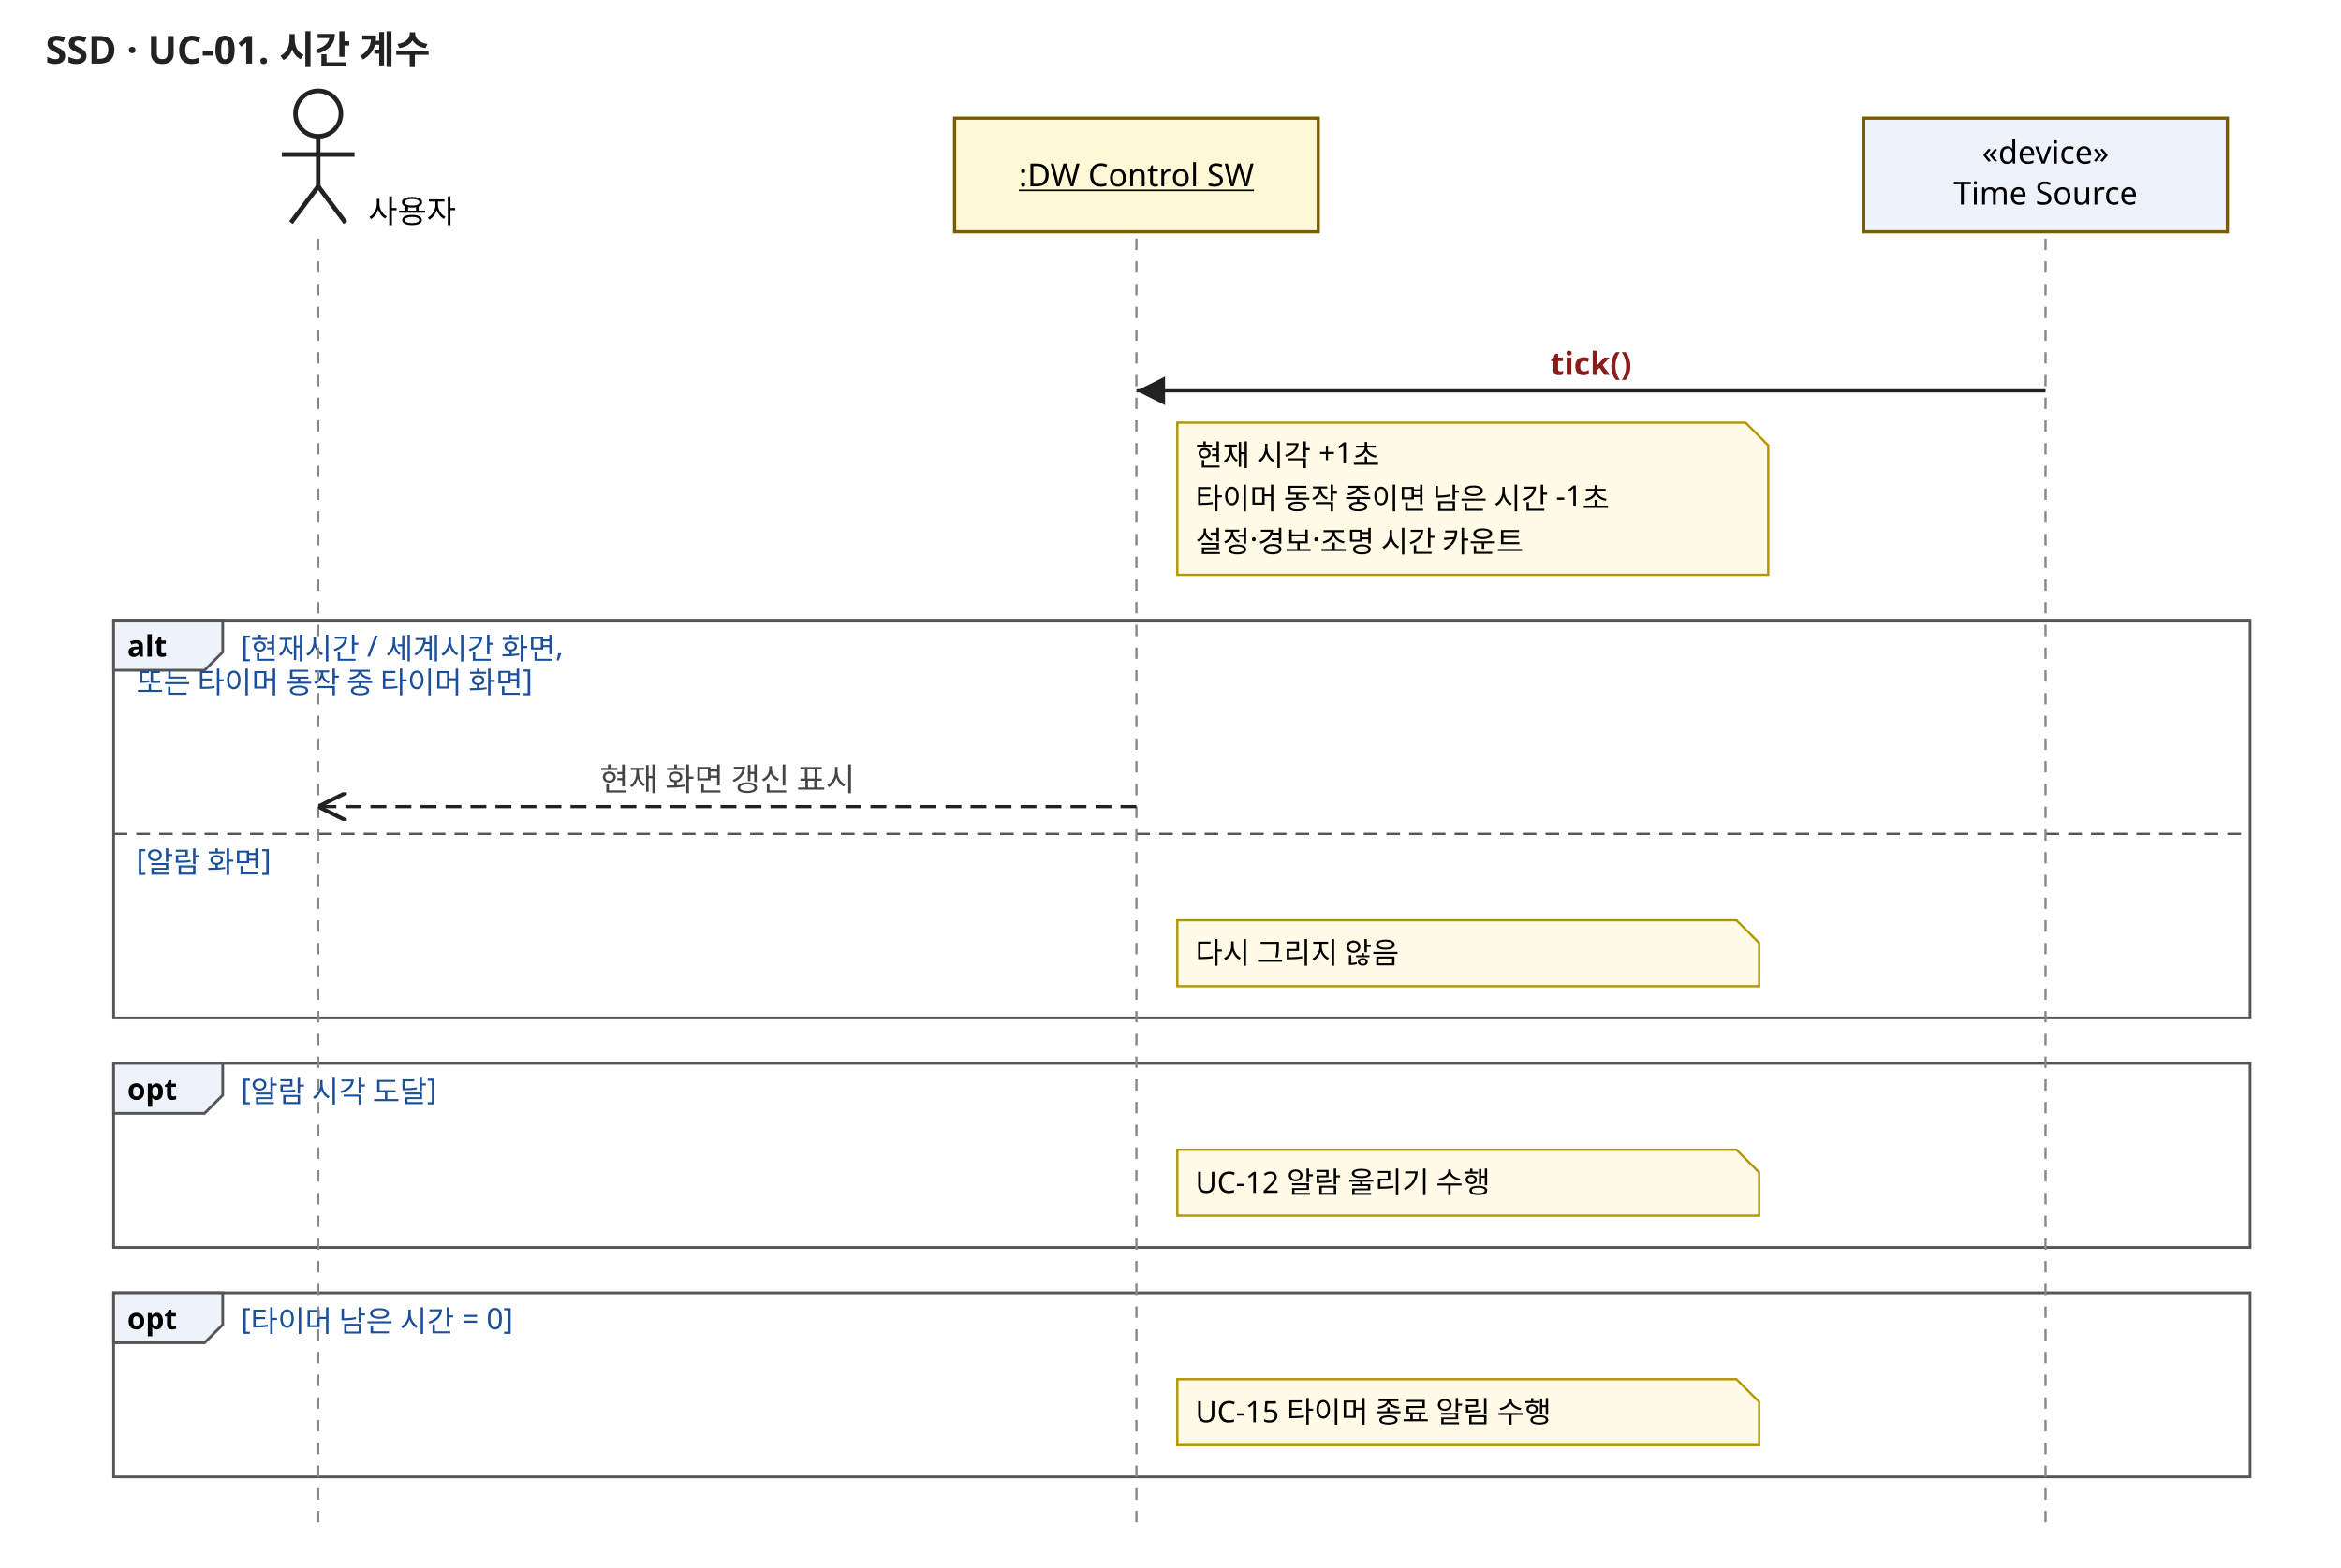
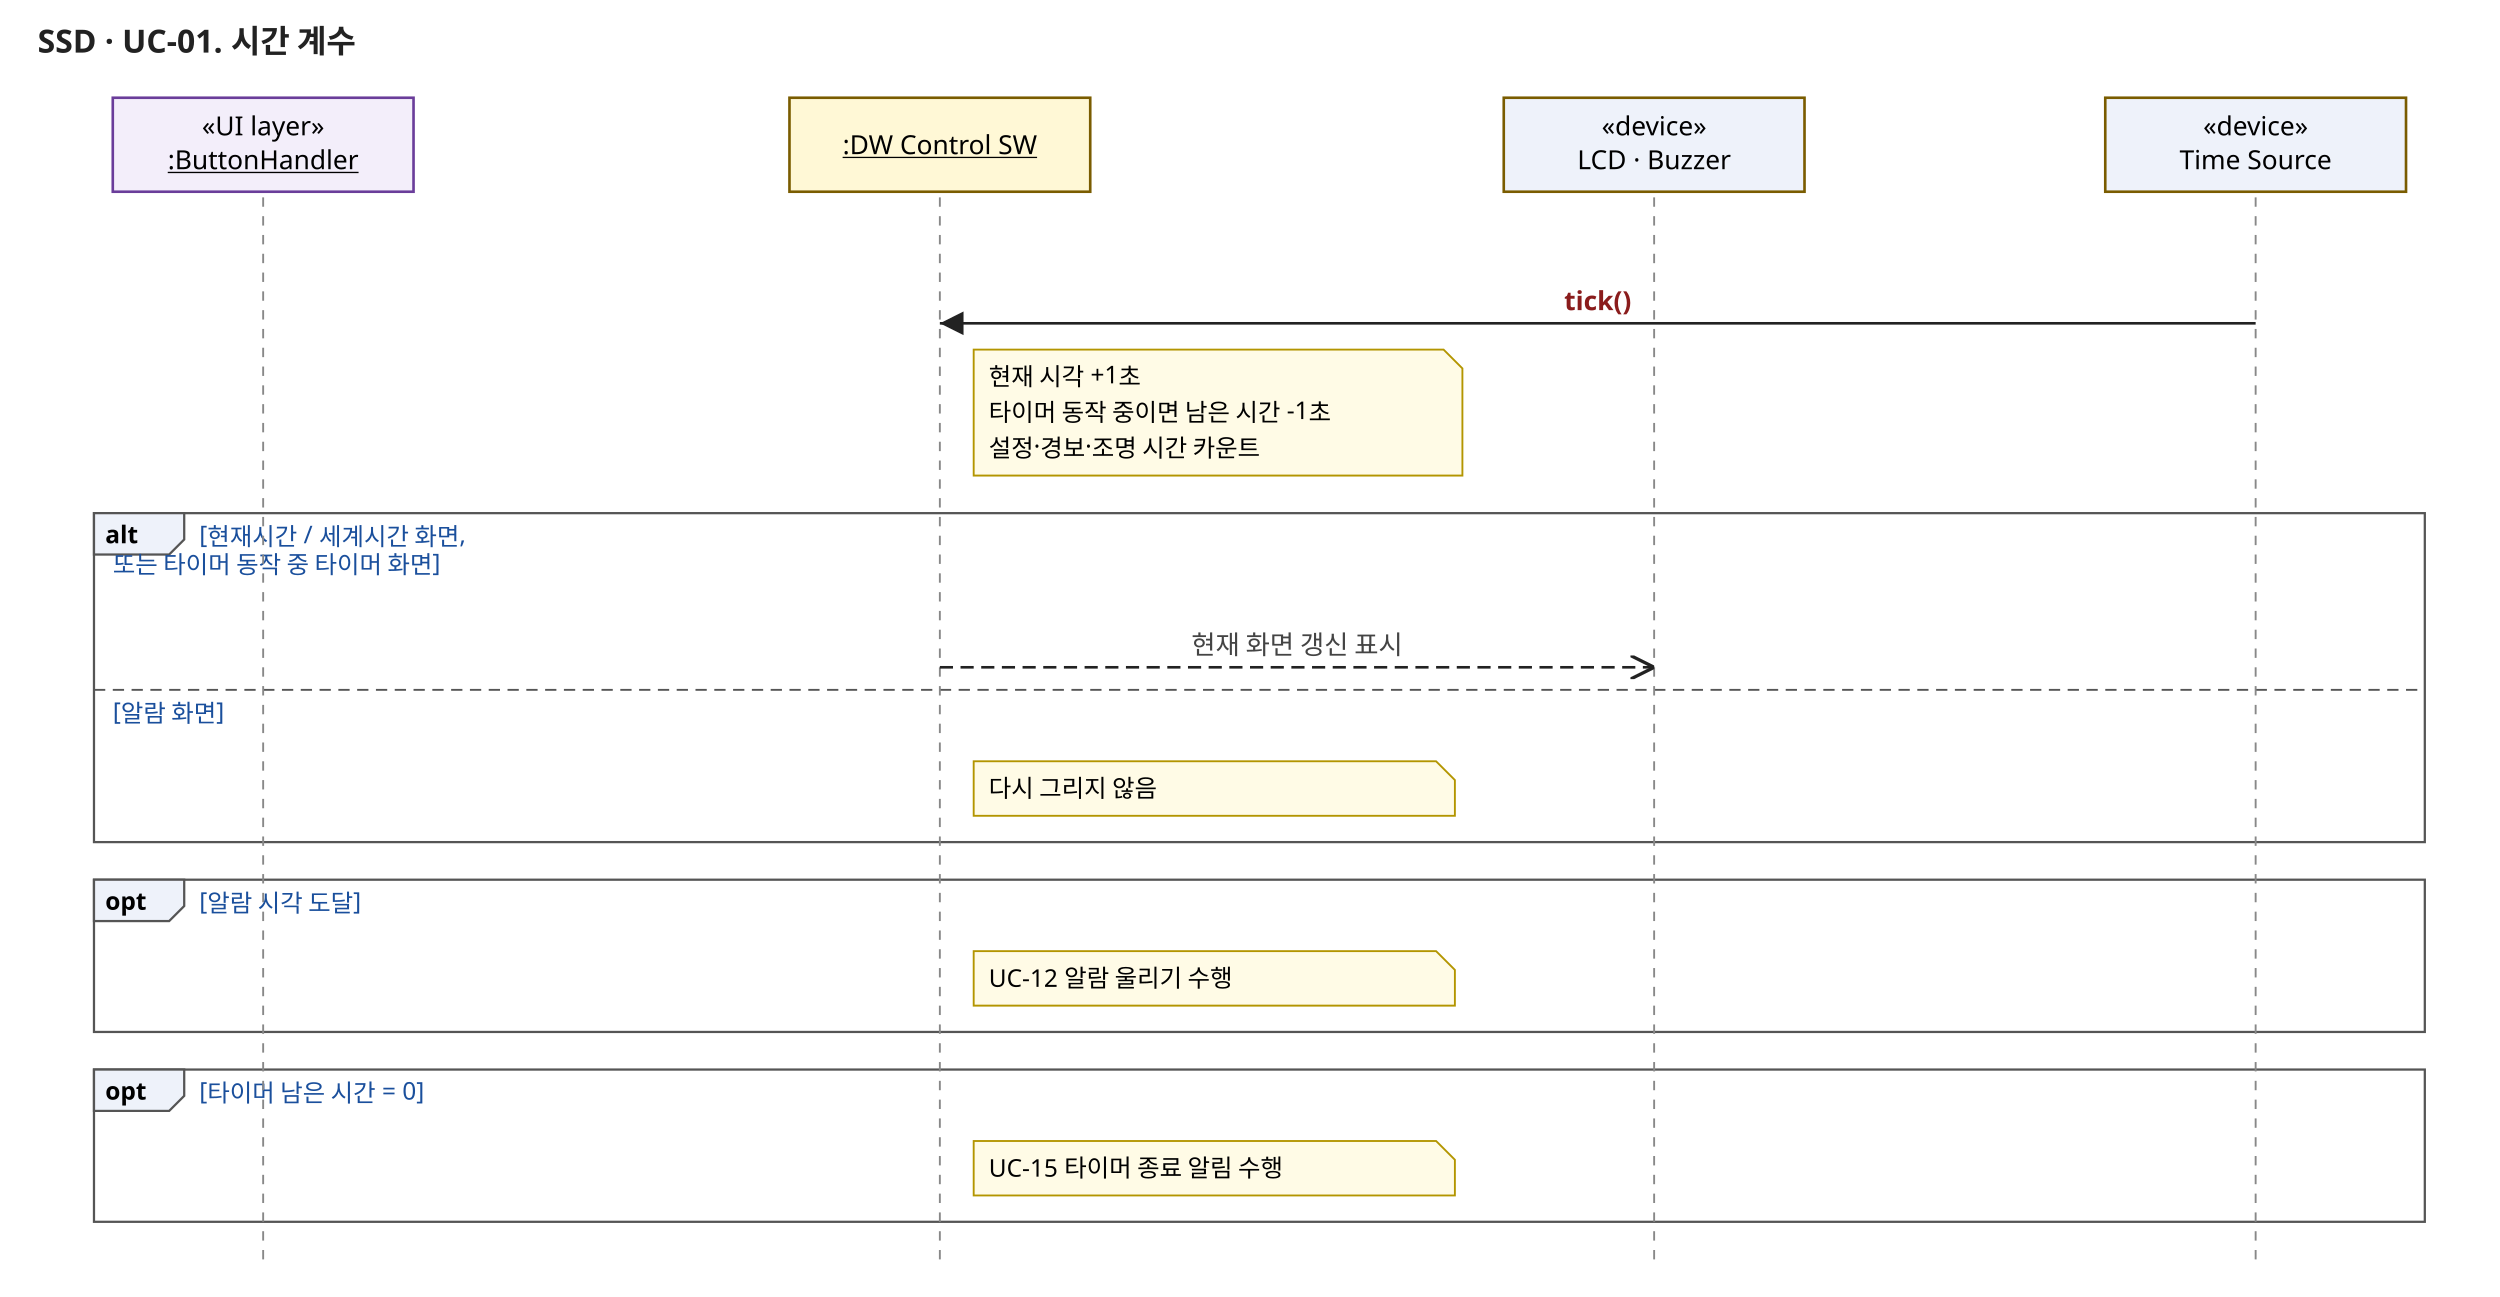
- <svg xmlns="http://www.w3.org/2000/svg" width="1030" height="690" viewBox="0 0 1030 690" font-family="Malgun Gothic, Apple SD Gothic Neo, Noto Sans KR, WenQuanYi Zen Hei, sans-serif">
+ <svg xmlns="http://www.w3.org/2000/svg" width="1330" height="690" viewBox="0 0 1330 690" font-family="Malgun Gothic, Apple SD Gothic Neo, Noto Sans KR, WenQuanYi Zen Hei, sans-serif">
  <defs>
    <marker id="fill" viewBox="0 0 10 10" refX="10" refY="5" markerWidth="9" markerHeight="9" orient="auto">
      <path d="M0,0 L10,5 L0,10 z" fill="#222" />
    </marker>
    <marker id="open" viewBox="0 0 10 10" refX="10" refY="5" markerWidth="9" markerHeight="9" orient="auto">
      <path d="M0,0 L10,5 L0,10" fill="none" stroke="#222" stroke-width="1.4" />
    </marker>
  </defs>
-   <rect width="1030" height="690" fill="#fff" />
+   <rect width="1330" height="690" fill="#fff" />
  <text x="20" y="28" font-size="17" font-weight="bold" fill="#222">SSD · UC-01. 시간 계수</text>
-   <rect x="50" y="273" width="940" height="175" fill="none" stroke="#555" stroke-width="1.2" />
+   <rect x="50" y="273" width="1240" height="175" fill="none" stroke="#555" stroke-width="1.2" />
  <path d="M50,273 h48 v14 l-8,8 h-40 z" fill="#eef2fa" stroke="#555" stroke-width="1.2" />
  <text x="56" y="289" font-size="13" font-weight="bold">alt</text>
  <text x="106" y="289" font-size="13" fill="#1a4f9c">[현재시간 / 세계시간 화면,</text>
  <text x="60" y="305" font-size="13" fill="#1a4f9c">또는 타이머 동작 중 타이머 화면]</text>
-   <line x1="50" y1="367" x2="990" y2="367" stroke="#555" stroke-dasharray="6 4" />
+   <line x1="50" y1="367" x2="1290" y2="367" stroke="#555" stroke-dasharray="6 4" />
  <text x="60" y="383" font-size="13" fill="#1a4f9c">[알람 화면]</text>
-   <rect x="50" y="468" width="940" height="81" fill="none" stroke="#555" stroke-width="1.2" />
+   <rect x="50" y="468" width="1240" height="81" fill="none" stroke="#555" stroke-width="1.2" />
  <path d="M50,468 h48 v14 l-8,8 h-40 z" fill="#eef2fa" stroke="#555" stroke-width="1.2" />
  <text x="56" y="484" font-size="13" font-weight="bold">opt</text>
  <text x="106" y="484" font-size="13" fill="#1a4f9c">[알람 시각 도달]</text>
-   <rect x="50" y="569" width="940" height="81" fill="none" stroke="#555" stroke-width="1.2" />
+   <rect x="50" y="569" width="1240" height="81" fill="none" stroke="#555" stroke-width="1.2" />
  <path d="M50,569 h48 v14 l-8,8 h-40 z" fill="#eef2fa" stroke="#555" stroke-width="1.2" />
  <text x="56" y="585" font-size="13" font-weight="bold">opt</text>
  <text x="106" y="585" font-size="13" fill="#1a4f9c">[타이머 남은 시간 = 0]</text>
  <line x1="140" y1="105" x2="140" y2="670" stroke="#888" stroke-dasharray="5 5" />
-   <g stroke="#222" stroke-width="2" fill="none">
-     <circle cx="140" cy="50" r="10" />
-     <line x1="140" y1="60" x2="140" y2="82" />
-     <line x1="124" y1="68" x2="156" y2="68" />
-     <line x1="140" y1="82" x2="128" y2="98" />
-     <line x1="140" y1="82" x2="152" y2="98" />
-   </g>
-   <text x="162" y="98" font-size="14">사용자</text>
+   <rect x="60" y="52" width="160" height="50" fill="#f3eefa" stroke="#6a3d9a" stroke-width="1.4" />
+   <text x="140" y="72" text-anchor="middle" font-size="14">«UI layer»</text>
+   <text x="140" y="90" text-anchor="middle" font-size="14" text-decoration="underline">:ButtonHandler</text>
  <line x1="500" y1="105" x2="500" y2="670" stroke="#888" stroke-dasharray="5 5" />
  <rect x="420" y="52" width="160" height="50" fill="#fff8d6" stroke="#7a5c00" stroke-width="1.4" />
  <text x="500" y="82" text-anchor="middle" font-size="14" text-decoration="underline">:DW Control SW</text>
-   <line x1="900" y1="105" x2="900" y2="670" stroke="#888" stroke-dasharray="5 5" />
-   <rect x="820" y="52" width="160" height="50" fill="#eef2fa" stroke="#7a5c00" stroke-width="1.4" />
-   <text x="900" y="72" text-anchor="middle" font-size="14">«device»</text>
-   <text x="900" y="90" text-anchor="middle" font-size="14">Time Source</text>
-   <line x1="900" y1="172" x2="500" y2="172" stroke="#222" stroke-width="1.4" marker-end="url(#fill)" />
-   <text x="700.0" y="165" text-anchor="middle" font-size="14" font-weight="bold" fill="#8a1c1c">tick()</text>
+   <line x1="880" y1="105" x2="880" y2="670" stroke="#888" stroke-dasharray="5 5" />
+   <rect x="800" y="52" width="160" height="50" fill="#eef2fa" stroke="#7a5c00" stroke-width="1.4" />
+   <text x="880" y="72" text-anchor="middle" font-size="14">«device»</text>
+   <text x="880" y="90" text-anchor="middle" font-size="14">LCD · Buzzer</text>
+   <line x1="1200" y1="105" x2="1200" y2="670" stroke="#888" stroke-dasharray="5 5" />
+   <rect x="1120" y="52" width="160" height="50" fill="#eef2fa" stroke="#7a5c00" stroke-width="1.4" />
+   <text x="1200" y="72" text-anchor="middle" font-size="14">«device»</text>
+   <text x="1200" y="90" text-anchor="middle" font-size="14">Time Source</text>
+   <line x1="1200" y1="172" x2="500" y2="172" stroke="#222" stroke-width="1.4" marker-end="url(#fill)" />
+   <text x="850.0" y="165" text-anchor="middle" font-size="14" font-weight="bold" fill="#8a1c1c">tick()</text>
  <path d="M518,186 h250 l10,10 v57 h-260 z" fill="#fffbe6" stroke="#b39500" />
  <text x="526" y="205" font-size="13">현재 시각 +1초</text>
  <text x="526" y="224" font-size="13">타이머 동작 중이면 남은 시간 -1초</text>
  <text x="526" y="243" font-size="13">설정·경보·조명 시간 카운트</text>
-   <line x1="500" y1="355" x2="140" y2="355" stroke="#222" stroke-width="1.4" stroke-dasharray="7 4" marker-end="url(#open)" />
-   <text x="320.0" y="348" text-anchor="middle" font-size="14" font-weight="normal" fill="#444">현재 화면 갱신 표시</text>
+   <line x1="500" y1="355" x2="880" y2="355" stroke="#222" stroke-width="1.4" stroke-dasharray="7 4" marker-end="url(#open)" />
+   <text x="690.0" y="348" text-anchor="middle" font-size="14" font-weight="normal" fill="#444">현재 화면 갱신 표시</text>
  <path d="M518,405 h246 l10,10 v19 h-256 z" fill="#fffbe6" stroke="#b39500" />
  <text x="526" y="424" font-size="13">다시 그리지 않음</text>
  <path d="M518,506 h246 l10,10 v19 h-256 z" fill="#fffbe6" stroke="#b39500" />
  <text x="526" y="525" font-size="13">UC-12 알람 울리기 수행</text>
  <path d="M518,607 h246 l10,10 v19 h-256 z" fill="#fffbe6" stroke="#b39500" />
  <text x="526" y="626" font-size="13">UC-15 타이머 종료 알림 수행</text>
</svg>
